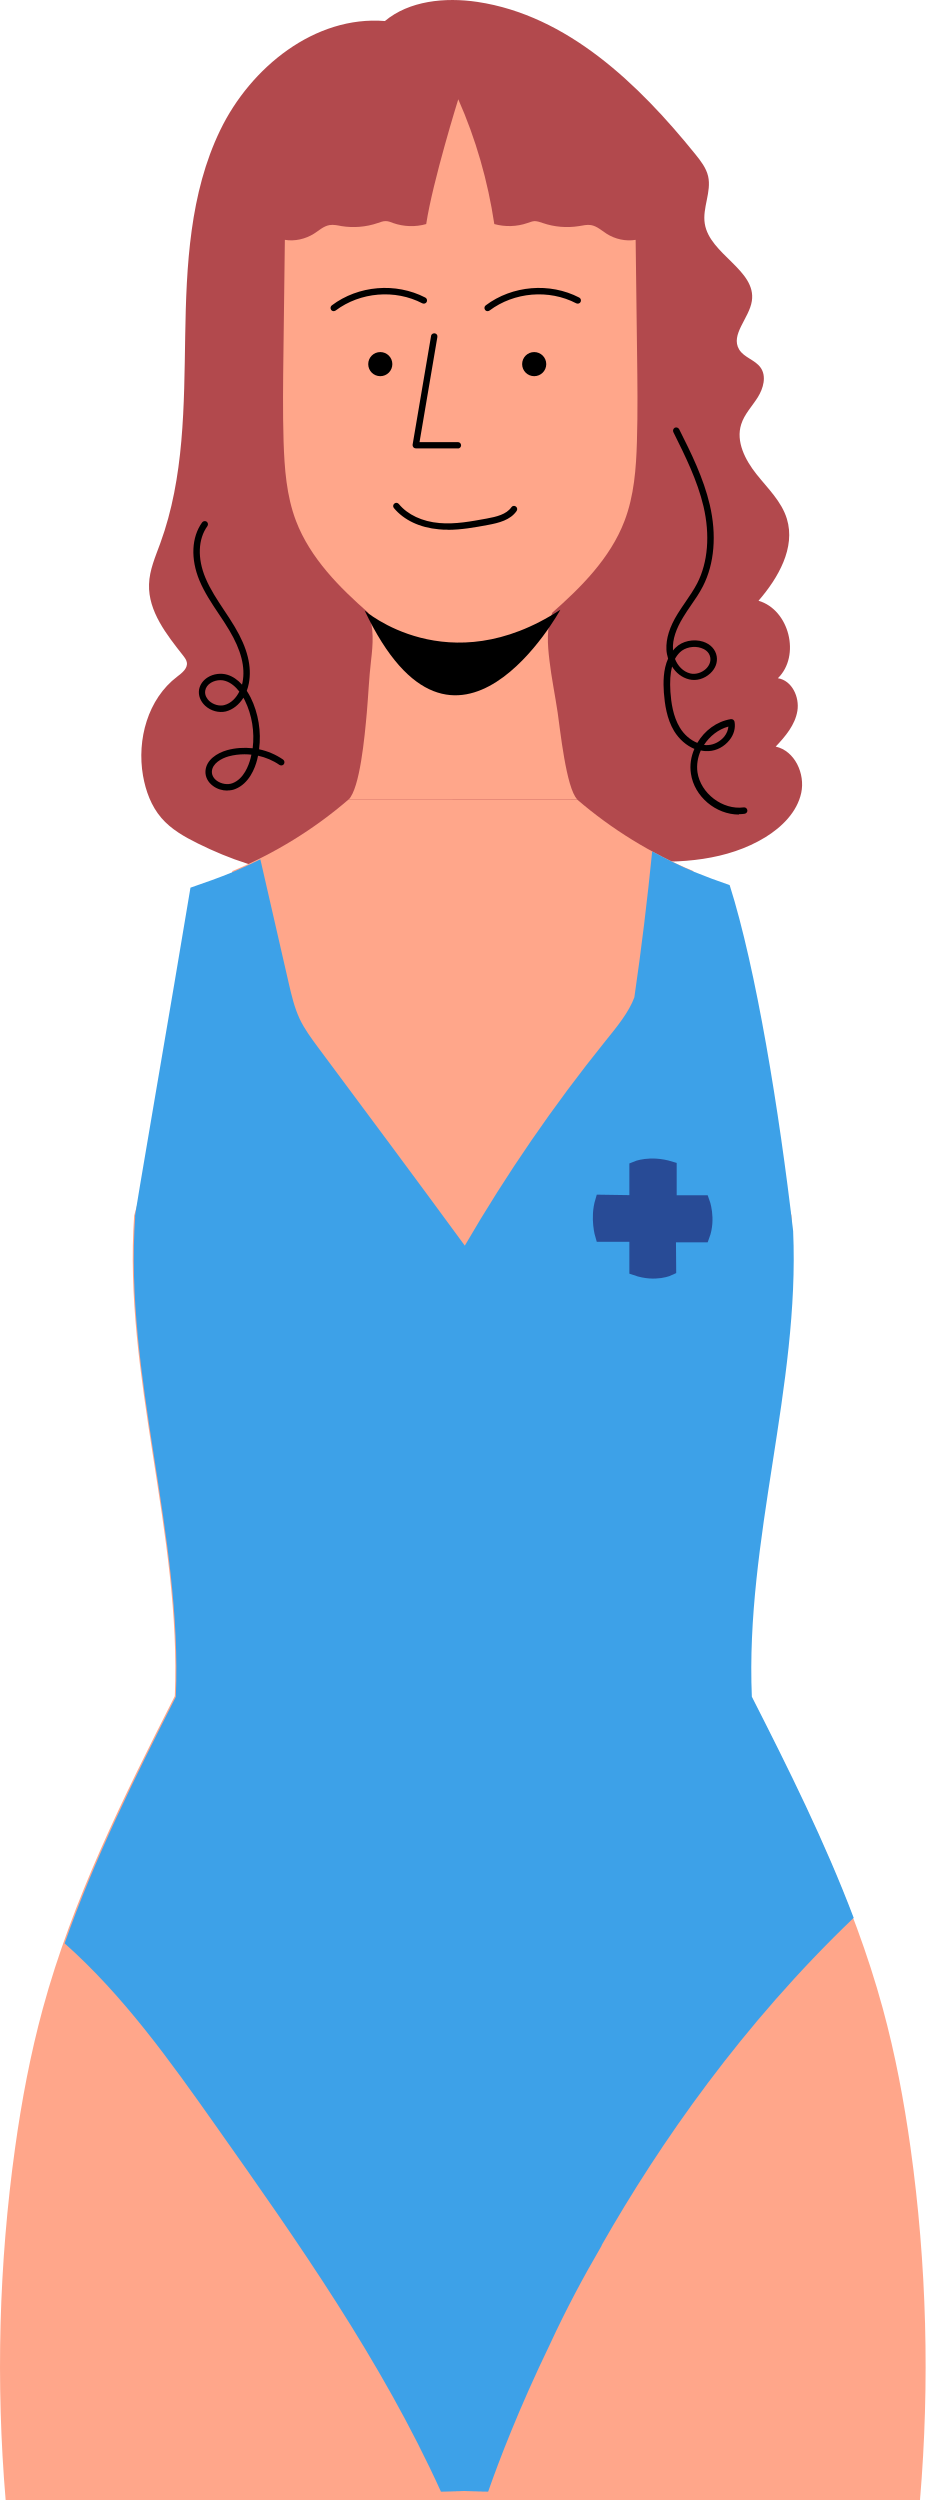
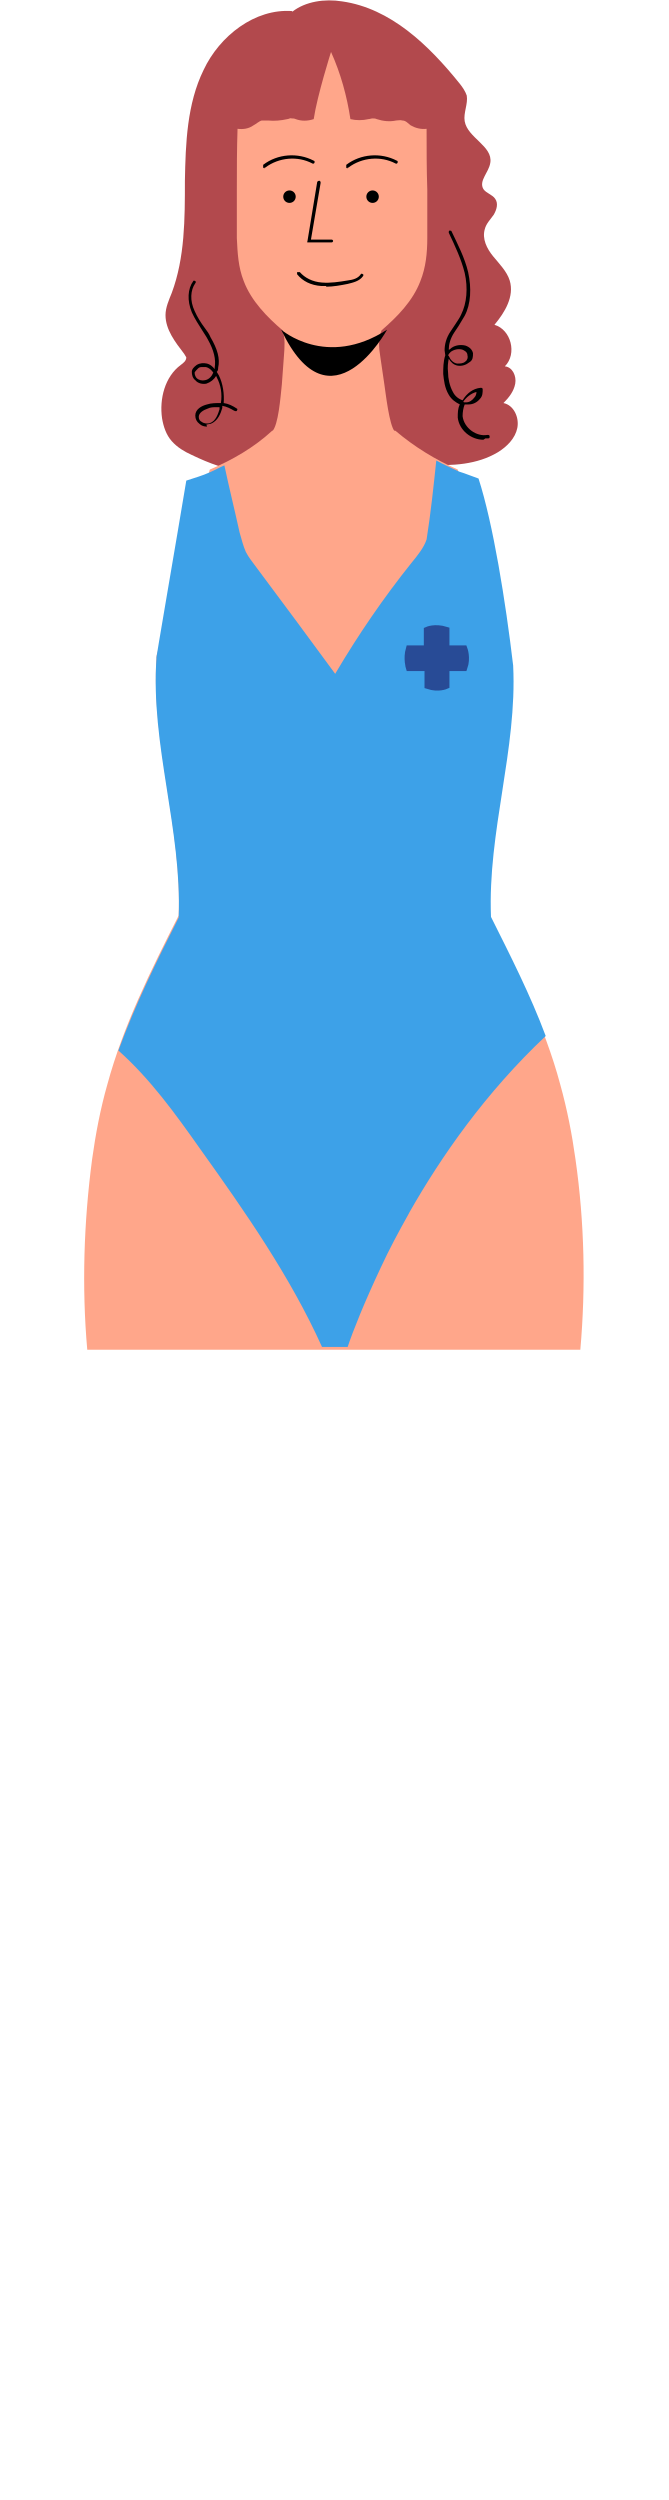
- <svg xmlns="http://www.w3.org/2000/svg" id="Lag_2" data-name="Lag 2" viewBox="0 0 72.18 194.92">
+ <svg xmlns="http://www.w3.org/2000/svg" id="Lag_2" version="1.1" viewBox="0 0 96.5 361">
  <defs>
    <style>
-       .cls-1 {
-         fill: #3da1e8;
-       }
- 
-       .cls-2 {
-         fill: #ffa68a;
-       }
- 
-       .cls-3 {
+       .st0 {
        fill: #284b96;
        stroke: #284b96;
        stroke-miterlimit: 10;
      }

-       .cls-4 {
+       .st1 {
+         fill: #3da1e8;
+       }
+ 
+       .st2 {
+         fill: #ffa68a;
+       }
+ 
+       .st3 {
        fill: #b2494d;
      }
    </style>
  </defs>
-   <g id="pige_uden_ben_og_arme" data-name="pige uden ben og arme">
-     <g id="pige_uden_ben_og_arme-2" data-name="pige uden ben og arme">
+   <g id="pige_uden_ben_og_arme">
+     <g id="pige_uden_ben_og_arme-2">
      <g>
        <g>
-           <path class="cls-4" d="M30.01,1.64c-5.44-.44-10.47,3.6-12.84,8.51-2.38,4.92-2.64,10.56-2.73,16.02-.09,5.46-.07,11.06-1.94,16.18-.38,1.05-.85,2.09-.88,3.21-.07,2.1,1.37,3.92,2.67,5.57.12.16.25.33.28.53.07.46-.39.82-.76,1.1-2.28,1.73-3.15,4.9-2.66,7.72.21,1.19.64,2.37,1.43,3.29.76.89,1.81,1.48,2.86,2,2.47,1.22,5.11,2.15,7.85,2.39,5.33.48,10.56-1.64,15.9-1.84,3.47-.13,6.92.55,10.39.79,3.47.24,7.13-.02,10.09-1.83,1.3-.8,2.48-1.97,2.8-3.46s-.5-3.28-1.99-3.61c.76-.8,1.51-1.69,1.69-2.78s-.43-2.38-1.52-2.55c1.79-1.75.89-5.34-1.51-6.04,1.54-1.78,2.9-4.14,2.21-6.39-.41-1.35-1.49-2.37-2.37-3.48-.88-1.11-1.62-2.54-1.19-3.89.25-.79.85-1.4,1.29-2.1.44-.7.7-1.65.22-2.32-.42-.6-1.29-.78-1.67-1.41-.7-1.16.79-2.44.99-3.78.37-2.41-3.29-3.63-3.67-6.03-.2-1.23.54-2.49.26-3.7-.15-.65-.58-1.2-1-1.72C49.76,6.51,44.22,1.2,37.23.15c-2.54-.38-5.33-.09-7.22,1.49Z" />
+           <path class="st3" d="M42.2,1.6c-5.4-.4-10.5,3.6-12.8,8.5-2.4,4.9-2.6,10.6-2.7,16,0,5.5,0,11.1-1.9,16.2-.4,1-.9,2.1-.9,3.2,0,2.1,1.4,3.9,2.7,5.6.1.2.2.3.3.5,0,.5-.4.8-.8,1.1-2.3,1.7-3.1,4.9-2.7,7.7.2,1.2.6,2.4,1.4,3.3.8.9,1.8,1.5,2.9,2,2.5,1.2,5.1,2.2,7.8,2.4,5.3.5,10.6-1.6,15.9-1.8,3.5-.1,6.9.6,10.4.8,3.5.2,7.1,0,10.1-1.8,1.3-.8,2.5-2,2.8-3.5s-.5-3.3-2-3.6c.8-.8,1.5-1.7,1.7-2.8s-.4-2.4-1.5-2.5c1.8-1.8.9-5.3-1.5-6,1.5-1.8,2.9-4.1,2.2-6.4-.4-1.3-1.5-2.4-2.4-3.5-.9-1.1-1.6-2.5-1.2-3.9.2-.8.8-1.4,1.3-2.1.4-.7.7-1.6.2-2.3-.4-.6-1.3-.8-1.7-1.4-.7-1.2.8-2.4,1-3.8.4-2.4-3.3-3.6-3.7-6-.2-1.2.5-2.5.3-3.7-.2-.6-.6-1.2-1-1.7C61.9,6.5,56.4,1.2,49.4.2c-2.5-.4-5.3,0-7.2,1.5Z" />
          <g>
-             <path d="M57.61,63.51c-1.79,0-3.48-1.4-3.74-3.19-.1-.66,0-1.32.27-1.93-.62-.26-1.18-.74-1.58-1.39-.58-.96-.73-2.11-.8-3-.05-.77-.06-1.79.33-2.65-.07-.23-.12-.47-.13-.7-.04-.85.24-1.77.88-2.8.19-.31.4-.61.61-.92.32-.47.65-.95.91-1.45.84-1.64,1.01-3.77.49-6-.48-2.03-1.43-3.94-2.35-5.79-.06-.12-.01-.27.11-.34.12-.06.27-.01.34.11.94,1.87,1.9,3.81,2.39,5.9.55,2.35.36,4.6-.53,6.34-.27.53-.61,1.03-.94,1.5-.2.3-.41.59-.59.9-.58.94-.85,1.77-.81,2.51,0,.04,0,.07,0,.11.06-.07.12-.15.2-.22.52-.52,1.4-.71,2.15-.47.58.19.97.61,1.06,1.14.08.48-.1.96-.5,1.33-.46.43-1.09.61-1.65.47-.58-.14-1.03-.52-1.33-1-.14.53-.18,1.17-.13,1.97.06.83.2,1.9.73,2.78.34.57.84.99,1.37,1.2.56-.95,1.5-1.67,2.61-1.85.14-.02.26.07.29.2.09.49-.05,1.01-.4,1.44-.4.5-.99.82-1.6.85-.21.01-.42,0-.63-.05-.24.53-.34,1.12-.26,1.7.24,1.65,1.96,2.96,3.61,2.74.13-.02.26.08.28.22s-.08.26-.22.28c-.14.02-.29.03-.43.03ZM54.88,58.08c.12.02.23.02.35.01.46-.03.93-.28,1.24-.66.19-.24.3-.51.32-.78-.78.21-1.46.75-1.9,1.43ZM52.63,51.38c.21.53.62.99,1.2,1.13.39.09.86-.04,1.2-.35.27-.25.4-.58.35-.89-.08-.48-.48-.67-.72-.75-.57-.19-1.26-.04-1.65.34-.15.15-.28.32-.38.51Z" />
-             <path d="M17.72,61.64c-.39,0-.79-.12-1.11-.36-.4-.29-.62-.72-.59-1.17.06-.87.91-1.4,1.68-1.62.65-.18,1.33-.22,2-.15.16-1.27-.05-2.59-.61-3.73-.03-.07-.07-.14-.11-.21-.34.54-.82.93-1.37,1.07-.54.13-1.18-.04-1.62-.45-.37-.35-.54-.8-.47-1.25.07-.39.31-.73.68-.96.45-.28,1.04-.35,1.53-.2.42.13.8.39,1.14.77.02-.06.03-.12.04-.18.23-1.18-.11-2.51-1.04-4.07-.25-.43-.53-.84-.81-1.26-.55-.82-1.12-1.68-1.51-2.61-.7-1.69-.62-3.38.21-4.53.08-.11.24-.13.35-.06.11.08.14.24.06.35-.73,1.01-.79,2.52-.15,4.04.37.89.93,1.73,1.46,2.53.28.42.56.84.82,1.28,1,1.67,1.35,3.11,1.1,4.42-.04.2-.09.39-.16.57.11.16.2.34.3.52.61,1.23.84,2.67.66,4.04.67.14,1.3.41,1.87.8.11.08.14.23.07.35-.08.12-.23.14-.35.07-.5-.35-1.08-.59-1.67-.72-.02.1-.05.21-.07.31-.17.67-.63,1.86-1.71,2.29-.19.08-.4.11-.61.11ZM19.07,58.81c-.42,0-.83.05-1.24.16-.58.16-1.27.56-1.31,1.17-.02.37.23.62.38.73.36.26.86.34,1.24.19.87-.34,1.25-1.37,1.4-1.95.02-.09.04-.18.06-.27-.18-.02-.36-.03-.54-.03ZM17.19,53.03c-.26,0-.52.07-.74.2-.25.15-.41.37-.45.62-.06.38.17.66.31.8.32.29.78.42,1.16.33.56-.14.95-.58,1.19-1.06-.28-.36-.64-.69-1.09-.83-.12-.04-.25-.06-.38-.06Z" />
+             <path d="M69.8,63.5c-1.8,0-3.5-1.4-3.7-3.2,0-.7,0-1.3.3-1.9-.6-.3-1.2-.7-1.6-1.4-.6-1-.7-2.1-.8-3,0-.8,0-1.8.3-2.7,0-.2-.1-.5-.1-.7,0-.8.2-1.8.9-2.8.2-.3.4-.6.6-.9.3-.5.7-1,.9-1.5.8-1.6,1-3.8.5-6-.5-2-1.4-3.9-2.3-5.8,0-.1,0-.3.1-.3.1,0,.3,0,.3.1.9,1.9,1.9,3.8,2.4,5.9.5,2.3.4,4.6-.5,6.3-.3.5-.6,1-.9,1.5-.2.3-.4.6-.6.9-.6.9-.8,1.8-.8,2.5h0c0,0,.1,0,.2-.1.5-.5,1.4-.7,2.2-.5.6.2,1,.6,1.1,1.1,0,.5,0,1-.5,1.3-.5.4-1.1.6-1.7.5-.6-.1-1-.5-1.3-1-.1.5-.2,1.2-.1,2,0,.8.2,1.9.7,2.8.3.6.8,1,1.4,1.2.6-1,1.5-1.7,2.6-1.8.1,0,.3,0,.3.2,0,.5,0,1-.4,1.4-.4.5-1,.8-1.6.8-.2,0-.4,0-.6,0-.2.5-.3,1.1-.3,1.7.2,1.7,2,3,3.6,2.7.1,0,.3,0,.3.2s0,.3-.2.3-.3,0-.4,0h0ZM67,58.1c.1,0,.2,0,.3,0,.5,0,.9-.3,1.2-.7.2-.2.3-.5.3-.8-.8.2-1.5.8-1.9,1.4h0ZM64.8,51.4c.2.5.6,1,1.2,1.1.4,0,.9,0,1.2-.3.3-.2.4-.6.3-.9,0-.5-.5-.7-.7-.8-.6-.2-1.3,0-1.7.3-.2.2-.3.3-.4.5h0Z" />
+             <path d="M29.9,61.6c-.4,0-.8-.1-1.1-.4-.4-.3-.6-.7-.6-1.2,0-.9.9-1.4,1.7-1.6.6-.2,1.3-.2,2-.2.2-1.3,0-2.6-.6-3.7,0,0,0-.1-.1-.2-.3.5-.8.9-1.4,1.1-.5.1-1.2,0-1.6-.5-.4-.3-.5-.8-.5-1.2,0-.4.3-.7.7-1,.5-.3,1-.3,1.5-.2.4.1.8.4,1.1.8,0,0,0-.1,0-.2.2-1.2-.1-2.5-1-4.1-.2-.4-.5-.8-.8-1.3-.5-.8-1.1-1.7-1.5-2.6-.7-1.7-.6-3.4.2-4.5,0-.1.2-.1.3,0,.1,0,.1.2,0,.3-.7,1-.8,2.5-.1,4,.4.9.9,1.7,1.5,2.5.3.4.6.8.8,1.3,1,1.7,1.4,3.1,1.1,4.4,0,.2,0,.4-.2.6.1.2.2.3.3.5.6,1.2.8,2.7.7,4,.7.1,1.3.4,1.9.8.1,0,.1.2,0,.3,0,.1-.2.1-.4,0-.5-.3-1.1-.6-1.7-.7,0,0,0,.2,0,.3-.2.7-.6,1.9-1.7,2.3-.2,0-.4.1-.6.1h0ZM31.2,58.8c-.4,0-.8,0-1.2.2-.6.2-1.3.6-1.3,1.2,0,.4.2.6.4.7.4.3.9.3,1.2.2.9-.3,1.2-1.4,1.4-2,0,0,0-.2,0-.3-.2,0-.4,0-.5,0h0ZM29.3,53c-.3,0-.5,0-.7.2-.2.2-.4.4-.5.6,0,.4.2.7.3.8.3.3.8.4,1.2.3.6-.1,1-.6,1.2-1.1-.3-.4-.6-.7-1.1-.8-.1,0-.2,0-.4,0Z" />
          </g>
        </g>
        <g id="krop">
-           <path id="krop-2" data-name="krop" class="cls-2" d="M38.2,194.21c-1.17-.02-2.35-.04-3.52-.06" />
-           <path id="torso" class="cls-2" d="M.44,194.92c-.77-9.13-.53-18.38.74-27.48.51-3.65,1.19-7.28,2.16-10.84,2.32-8.52,6.29-16.49,10.29-24.36.53-12.66-4.04-24.98-3.17-37.47l7.66-26.86c3.29-1.36,6.36-3.25,9.05-5.57h17.83c2.7,2.32,5.76,4.21,9.05,5.57l7.66,26.86c.87,12.48-3.7,24.81-3.17,37.47,4.01,7.87,7.97,15.84,10.29,24.36.97,3.56,1.65,7.19,2.16,10.84,1.27,9.1,1.51,18.35.74,27.48" />
-           <path id="krop-3" data-name="krop" class="cls-2" d="M37.5,194.16c-1.17.02-2.35.04-3.52.06" />
+           <path id="krop-2" class="st2" d="M50.4,194.2c-1.2,0-2.3,0-3.5,0" />
+           <path id="torso" class="st2" d="M12.6,194.9c-.8-9.1-.5-18.4.7-27.5.5-3.6,1.2-7.3,2.2-10.8,2.3-8.5,6.3-16.5,10.3-24.4.5-12.7-4-25-3.2-37.5l7.7-26.9c3.3-1.4,6.4-3.2,9-5.6h17.8c2.7,2.3,5.8,4.2,9,5.6l7.7,26.9c.9,12.5-3.7,24.8-3.2,37.5,4,7.9,8,15.8,10.3,24.4,1,3.6,1.7,7.2,2.2,10.8,1.3,9.1,1.5,18.4.7,27.5" />
+           <path id="krop-3" class="st2" d="M49.7,194.2c-1.2,0-2.3,0-3.5,0" />
        </g>
-         <path id="hoved" class="cls-2" d="M27.18,62.34c.88-.88,1.25-4.87,1.42-6.78.12-1.37.17-2.69.33-4.06.15-1.26.25-2.57-.23-3.74-2.2-1.93-4.51-4.23-5.62-7.14-.75-1.97-.9-4.1-.97-6.2-.07-2.32-.04-4.64-.01-6.96.04-2.92.07-5.84.11-8.76.77.13,1.6-.06,2.27-.48.39-.25.75-.59,1.21-.67.31-.05.63.02.94.08.94.15,1.92.07,2.82-.24.21-.07.42-.16.64-.15.19,0,.38.08.56.15.83.29,1.74.32,2.58.08.51-3.35,2.5-9.73,2.5-9.73,1.37,3.09,2.31,6.38,2.81,9.73.84.23,1.75.21,2.58-.08.18-.06.37-.14.56-.15.22,0,.43.08.64.15.9.31,1.88.39,2.82.24.31-.05.63-.13.94-.08.46.08.82.42,1.21.67.67.43,1.5.61,2.27.48.04,2.92.07,5.84.11,8.76.03,2.32.06,4.64-.01,6.96-.06,2.1-.22,4.24-.97,6.2-1.11,2.92-3.43,5.21-5.62,7.14-.48,1.17-.38,2.49-.23,3.74.16,1.36.44,2.71.64,4.06.19,1.27.66,5.89,1.53,6.77" />
+         <path id="hoved" class="st2" d="M39.3,62.3c.9-.9,1.2-4.9,1.4-6.8.1-1.4.2-2.7.3-4.1.1-1.3.2-2.6-.2-3.7-2.2-1.9-4.5-4.2-5.6-7.1-.8-2-.9-4.1-1-6.2,0-2.3,0-4.6,0-7,0-2.9,0-5.8.1-8.8.8.1,1.6,0,2.3-.5.4-.2.8-.6,1.2-.7.3,0,.6,0,.9,0,.9.1,1.9,0,2.8-.2.2,0,.4-.2.6-.1.2,0,.4,0,.6.1.8.3,1.7.3,2.6,0,.5-3.4,2.5-9.7,2.5-9.7,1.4,3.1,2.3,6.4,2.8,9.7.8.2,1.8.2,2.6,0,.2,0,.4-.1.6-.1.2,0,.4,0,.6.1.9.3,1.9.4,2.8.2.3,0,.6-.1.9,0,.5,0,.8.4,1.2.7.7.4,1.5.6,2.3.5,0,2.9,0,5.8.1,8.8,0,2.3,0,4.6,0,7,0,2.1-.2,4.2-1,6.2-1.1,2.9-3.4,5.2-5.6,7.1-.5,1.2-.4,2.5-.2,3.7.2,1.4.4,2.7.6,4.1.2,1.3.7,5.9,1.5,6.8" />
        <g id="ansigt">
-           <path d="M34.9,41.3c-.23,0-.45,0-.68-.03-1.49-.13-2.73-.72-3.51-1.66-.09-.11-.07-.26.04-.35s.26-.07.35.04c.68.83,1.83,1.37,3.16,1.48,1.23.11,2.48-.13,3.69-.35.76-.14,1.53-.32,1.92-.88.08-.12.23-.14.35-.06.11.08.14.23.06.35-.49.71-1.38.93-2.24,1.09-1.02.19-2.08.38-3.14.38Z" />
+           <path d="M47.1,41.3c-.2,0-.5,0-.7,0-1.5-.1-2.7-.7-3.5-1.7,0-.1,0-.3,0-.3s.3,0,.4,0c.7.8,1.8,1.4,3.2,1.5,1.2.1,2.5-.1,3.7-.3.8-.1,1.5-.3,1.9-.9,0-.1.2-.1.3,0,.1,0,.1.2,0,.3-.5.7-1.4.9-2.2,1.1-1,.2-2.1.4-3.1.4h0Z" />
          <g>
-             <path d="M38.02,24.26c-.08,0-.15-.03-.2-.1-.08-.11-.06-.27.05-.35,2.07-1.56,5-1.8,7.29-.61.12.06.17.21.11.34-.06.12-.21.17-.34.11-2.13-1.11-4.84-.88-6.76.56-.05.03-.1.05-.15.05Z" />
-             <circle cx="41.65" cy="28.39" r=".94" />
+             <path d="M50.2,24.3c0,0-.2,0-.2-.1,0-.1,0-.3,0-.4,2.1-1.6,5-1.8,7.3-.6.1,0,.2.2.1.3,0,.1-.2.2-.3.1-2.1-1.1-4.8-.9-6.8.6,0,0,0,0-.1,0Z" />
+             <circle cx="53.8" cy="28.4" r=".9" />
          </g>
          <g>
-             <path d="M26.02,24.26c-.08,0-.15-.03-.2-.1-.08-.11-.06-.27.05-.35,2.07-1.56,4.99-1.8,7.29-.61.12.06.17.21.11.34-.06.12-.21.17-.34.11-2.13-1.11-4.84-.88-6.76.56-.05.03-.1.05-.15.05Z" />
-             <path d="M28.71,28.39c0-.52.42-.94.94-.94s.94.42.94.94-.42.94-.94.94-.94-.42-.94-.94Z" />
+             <path d="M38.2,24.3c0,0-.1,0-.2-.1,0-.1,0-.3,0-.4,2.1-1.6,5-1.8,7.3-.6.1,0,.2.2.1.3,0,.1-.2.2-.3.1-2.1-1.1-4.8-.9-6.8.6,0,0-.1,0-.1,0Z" />
+             <path d="M40.9,28.4c0-.5.4-.9.9-.9s.9.4.9.9-.4.9-.9.9-.9-.4-.9-.9Z" />
          </g>
-           <path d="M35.7,34.96h-3.28c-.07,0-.14-.03-.19-.09-.05-.06-.07-.13-.06-.2l1.44-8.48c.02-.14.16-.22.29-.2.14.02.23.15.2.29l-1.39,8.19h2.99c.14,0,.25.11.25.25s-.11.25-.25.25Z" />
+           <path d="M47.9,35h-3.3c0,0-.1,0-.2,0s0-.1,0-.2l1.4-8.5c0-.1.2-.2.3-.2.1,0,.2.1.2.3l-1.4,8.2h3c.1,0,.2.1.2.2s-.1.2-.2.2h0Z" />
        </g>
-         <path id="badedragt" class="cls-1" d="M46.9,175.07c4.59-8.06,11.01-17.26,19.66-25.54-2.24-5.91-5.07-11.6-7.94-17.24-.52-12.26,3.75-24.22,3.22-36.3-1.08-9.33-2.89-20.49-4.95-26.98-.93-.32-1.85-.66-2.76-1.03-1.13-.47-2.21-1.02-3.28-1.6-.38,3.8-.84,7.6-1.39,11.38-.42,1.15-1.35,2.29-2.25,3.4-4.05,5.03-7.72,10.37-10.97,15.96-3.77-5.15-7.6-10.29-11.43-15.44-.53-.72-1.07-1.44-1.45-2.25-.41-.88-.63-1.83-.85-2.78-.74-3.22-1.48-6.44-2.21-9.65-.69.34-1.39.67-2.1.97-1.1.46-2.22.85-3.35,1.24-1.3,7.9-4.61,26.95-4.31,25.62-.87,12.48,3.7,24.81,3.17,37.47-3.19,6.27-6.34,12.6-8.67,19.22,4.59,4.08,8.2,9.14,11.75,14.17,6.46,9.15,12.96,18.38,17.59,28.58.6,0,1.19-.02,1.79-.03-.47,0-.94-.02-1.41-.02h2.82l-1.41.02c.63.01,1.26.02,1.89.03.82-2.35,2.38-6.45,4.83-11.52,1.21-2.62,2.57-5.18,4.03-7.68Z" />
-         <path d="M28.43,47.6s6.5,5.67,15.26-.06c0,0-8.2,14.97-15.26.06Z" />
+         <path id="badedragt" class="st1" d="M59.1,175.1c4.6-8.1,11-17.3,19.7-25.5-2.2-5.9-5.1-11.6-7.9-17.2-.5-12.3,3.8-24.2,3.2-36.3-1.1-9.3-2.9-20.5-5-27-.9-.3-1.8-.7-2.8-1-1.1-.5-2.2-1-3.3-1.6-.4,3.8-.8,7.6-1.4,11.4-.4,1.2-1.3,2.3-2.2,3.4-4,5-7.7,10.4-11,16-3.8-5.2-7.6-10.3-11.4-15.4-.5-.7-1.1-1.4-1.5-2.2-.4-.9-.6-1.8-.9-2.8-.7-3.2-1.5-6.4-2.2-9.7-.7.3-1.4.7-2.1,1-1.1.5-2.2.8-3.4,1.2-1.3,7.9-4.6,26.9-4.3,25.6-.9,12.5,3.7,24.8,3.2,37.5-3.2,6.3-6.3,12.6-8.7,19.2,4.6,4.1,8.2,9.1,11.8,14.2,6.5,9.1,13,18.4,17.6,28.6.6,0,1.2,0,1.8,0-.5,0-.9,0-1.4,0h2.8-1.4c.6,0,1.3,0,1.9,0,.8-2.4,2.4-6.4,4.8-11.5,1.2-2.6,2.6-5.2,4-7.7h0Z" />
+         <path d="M40.6,47.6s6.5,5.7,15.3,0c0,0-8.2,15-15.3,0Z" />
      </g>
-       <path id="logo" class="cls-3" d="M49.57,93.69v-2.65s1.11-.48,2.69,0v2.65h2.57s.5,1.33,0,2.67h-2.63l.02,2.59s-1.1.54-2.65,0v-2.63h-2.67s-.4-1.33,0-2.67l2.67.04Z" />
+       <path id="logo" class="st0" d="M61.7,93.7v-2.7s1.1-.5,2.7,0v2.7h2.6s.5,1.3,0,2.7h-2.6v2.6s-1.1.5-2.6,0v-2.6h-2.7s-.4-1.3,0-2.7c0,0,2.7,0,2.7,0Z" />
    </g>
  </g>
</svg>
